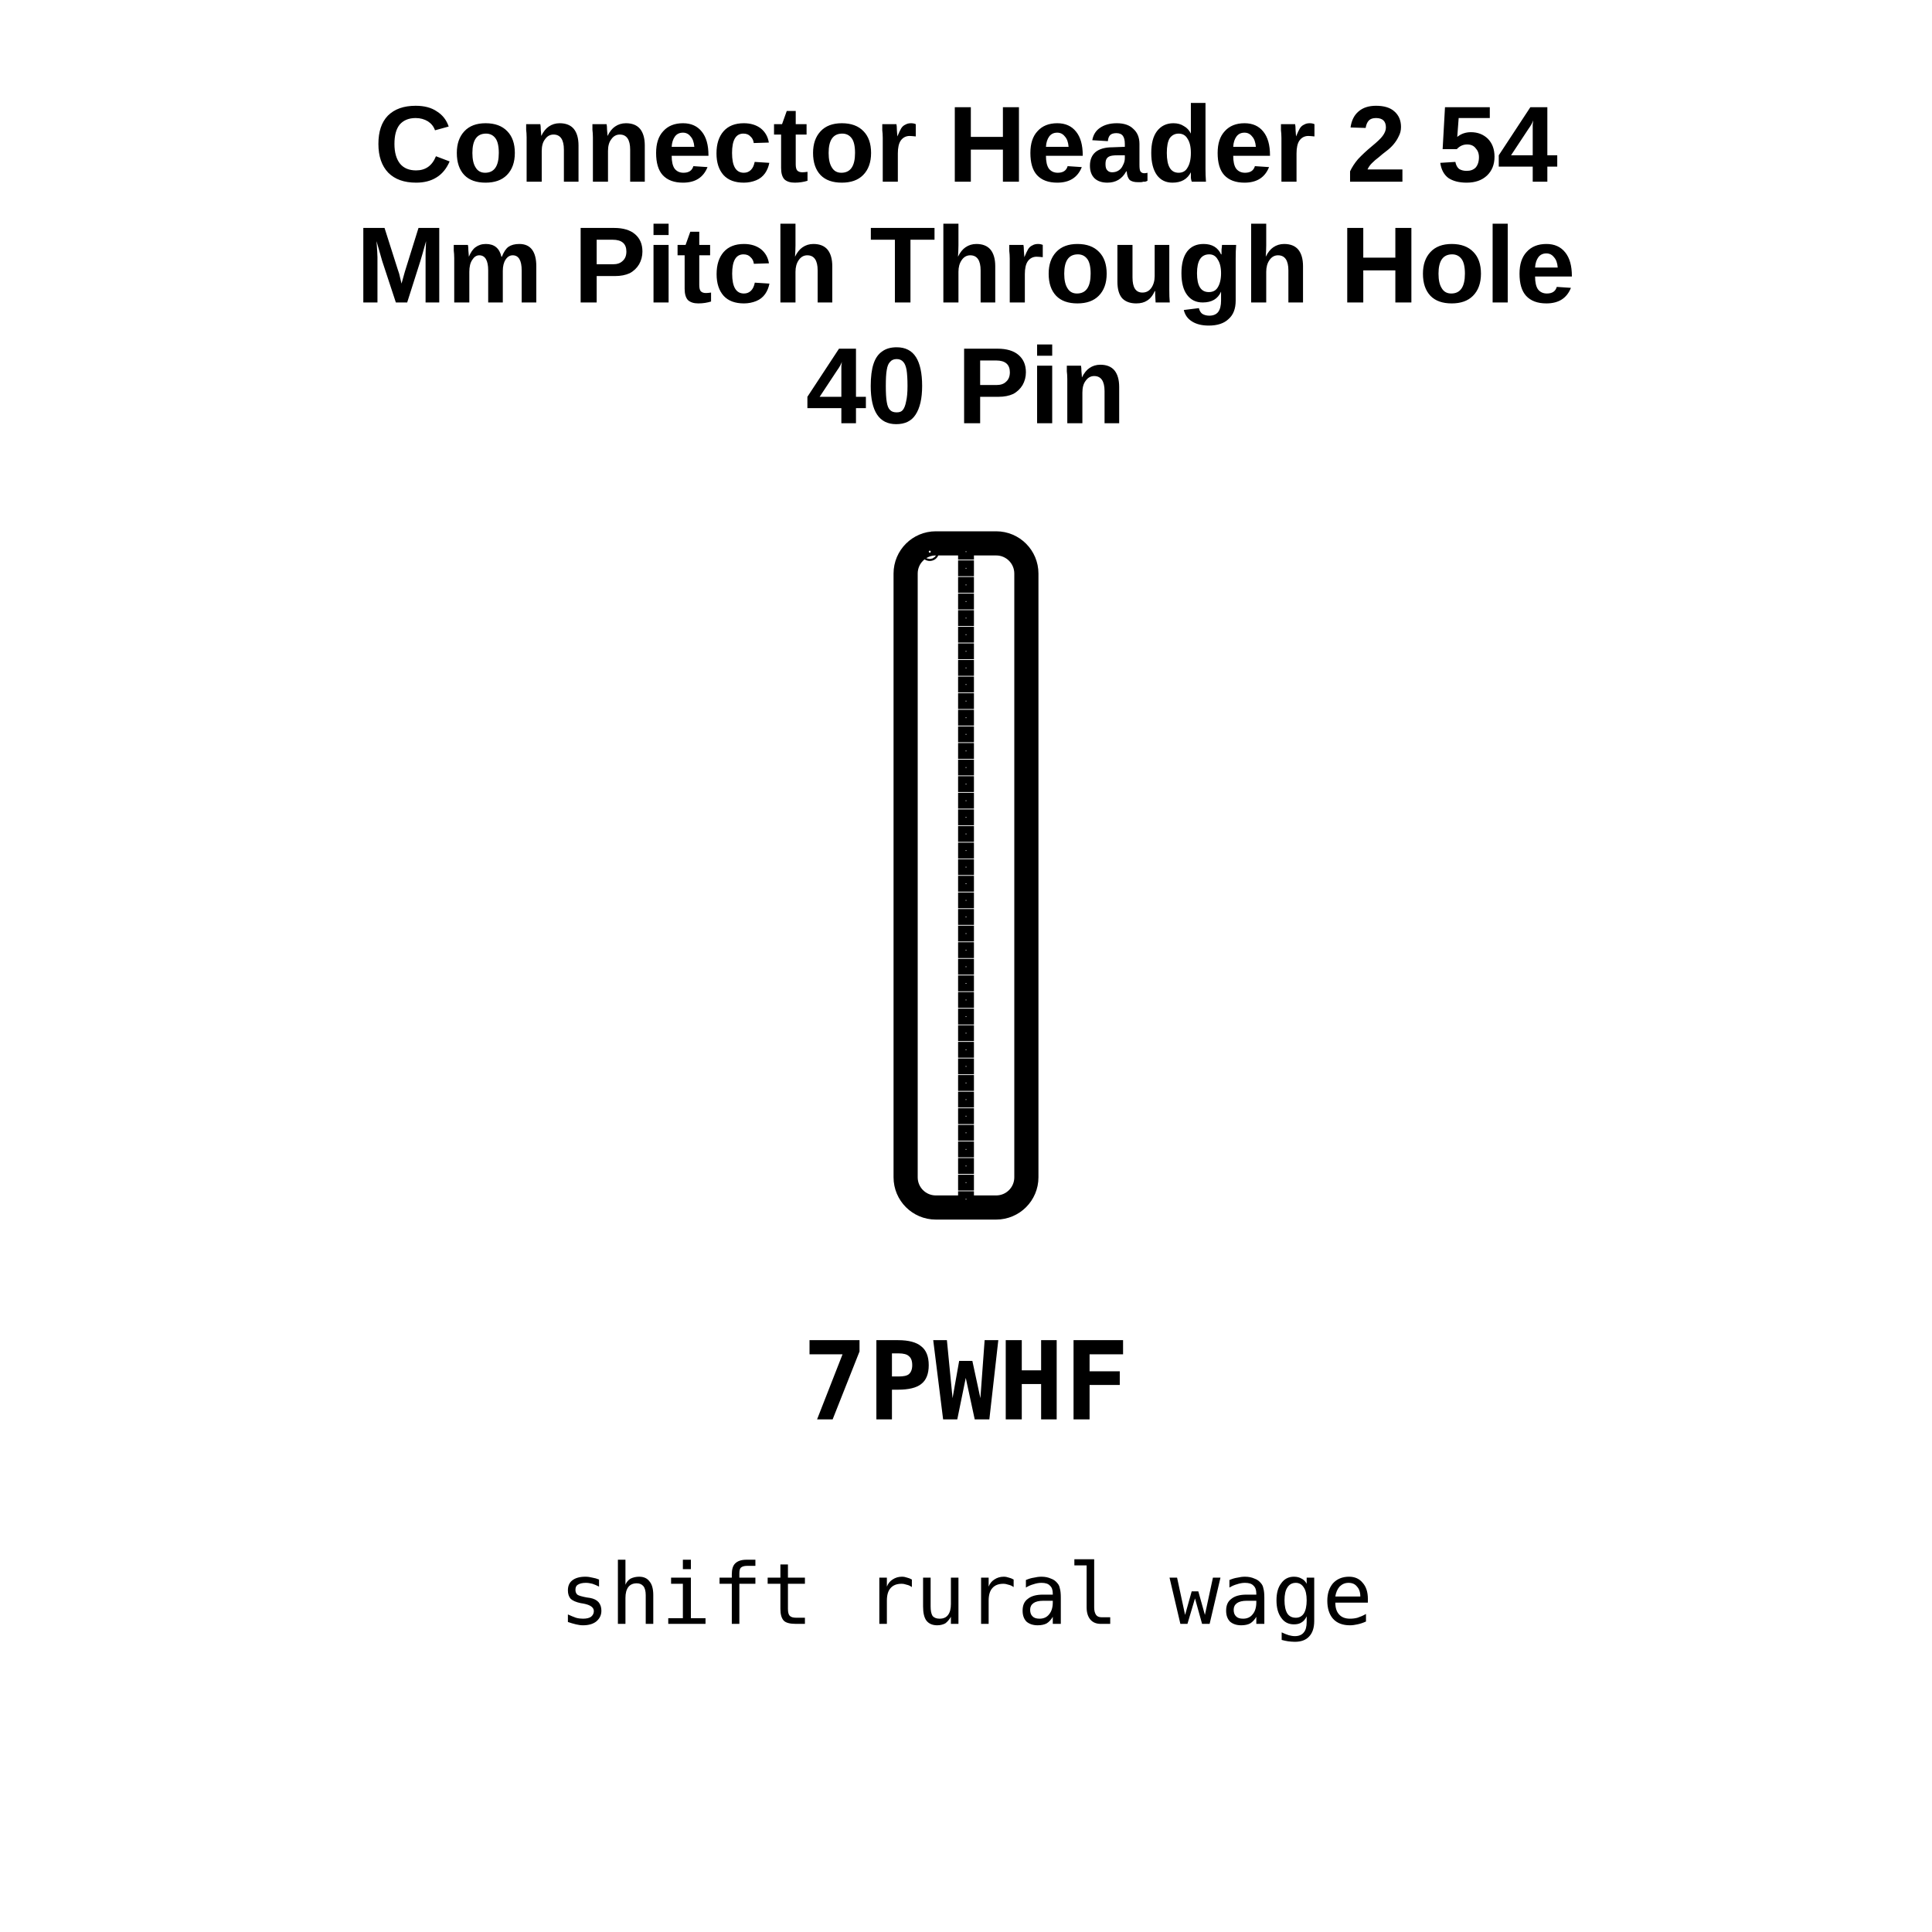
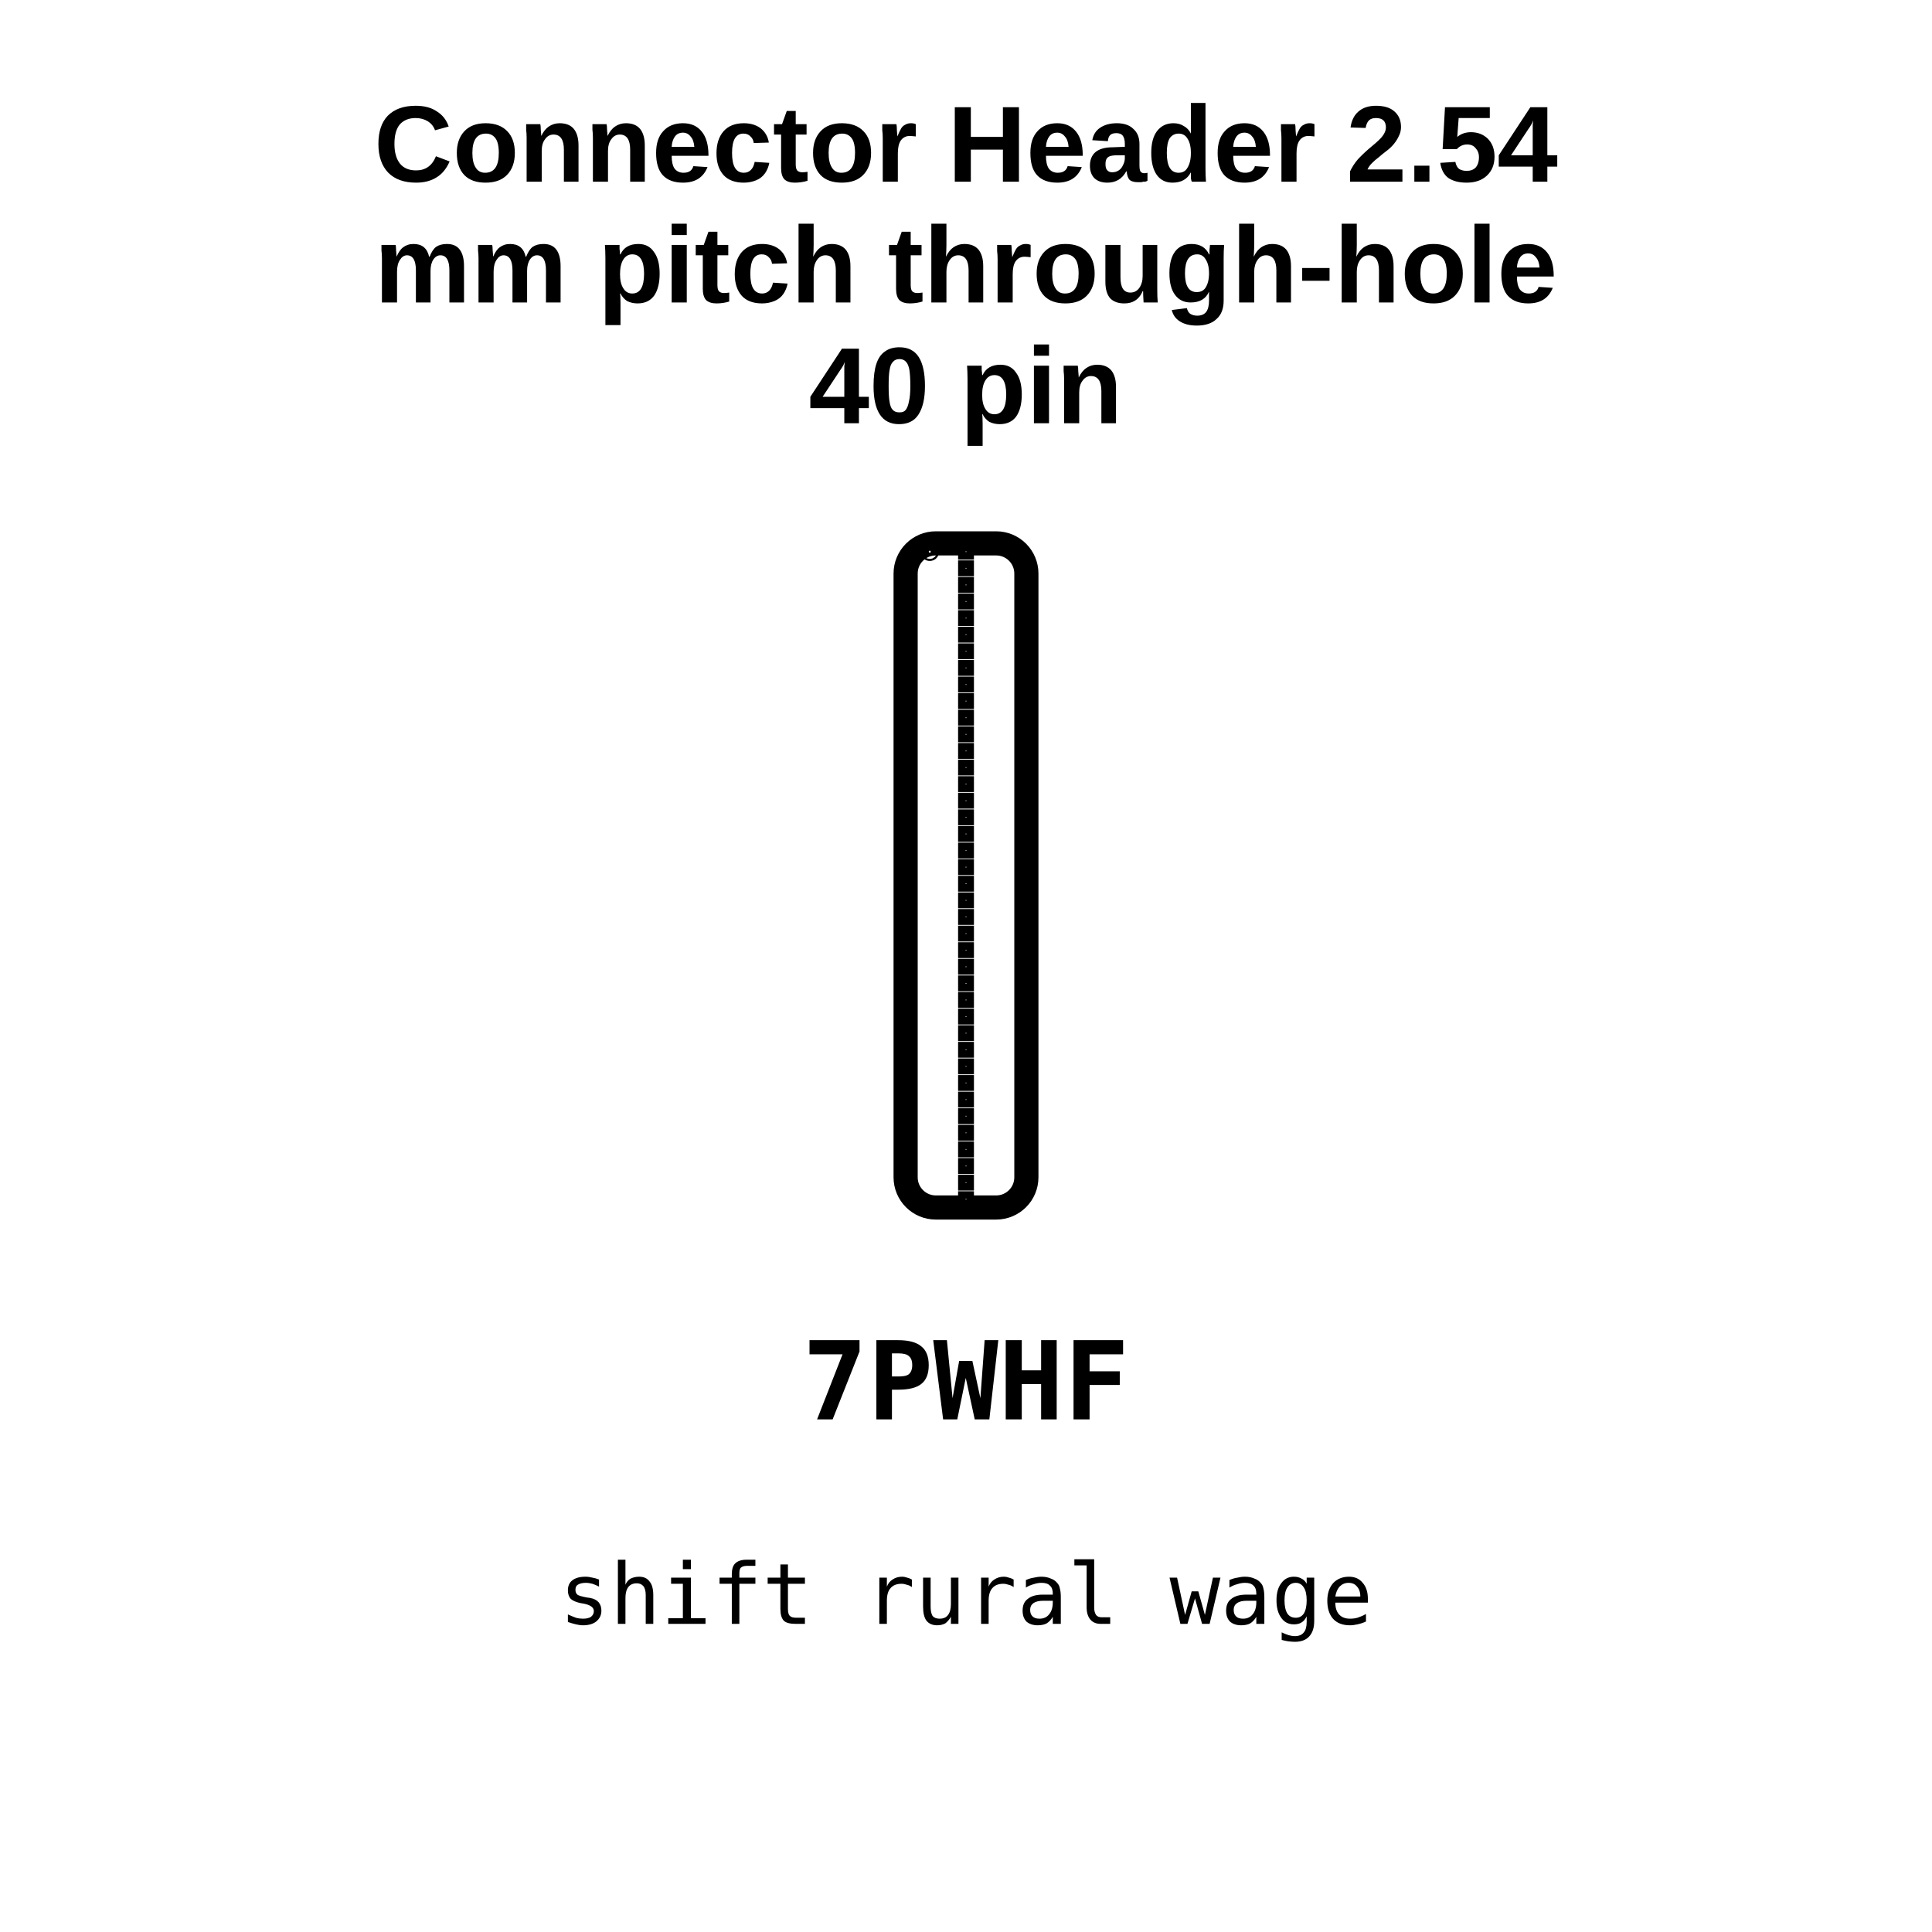
<svg xmlns="http://www.w3.org/2000/svg" width="64mm" height="64mm" viewBox="0 0 64 64">
  <rect x="0" y="0" width="64" height="64" fill="#FFFFFF" stroke="none" />
-   <text x="32" y="5" font-family="Arial, sans-serif" font-size="3.6" font-weight="bold" text-anchor="middle" dominant-baseline="middle" fill="#000000">Connector Header 2 54</text>
-   <text x="32" y="9" font-family="Arial, sans-serif" font-size="3.6" font-weight="bold" text-anchor="middle" dominant-baseline="middle" fill="#000000">Mm Pitch Through Hole</text>
-   <text x="32" y="13" font-family="Arial, sans-serif" font-size="3.6" font-weight="bold" text-anchor="middle" dominant-baseline="middle" fill="#000000">40 Pin</text>
+   <text x="32" y="5" font-family="Arial, sans-serif" font-size="3.6" font-weight="bold" text-anchor="middle" dominant-baseline="middle" fill="#000000">Connector Header 2.54</text>
+   <text x="32" y="9" font-family="Arial, sans-serif" font-size="3.6" font-weight="bold" text-anchor="middle" dominant-baseline="middle" fill="#000000">mm pitch through-hole</text>
+   <text x="32" y="13" font-family="Arial, sans-serif" font-size="3.6" font-weight="bold" text-anchor="middle" dominant-baseline="middle" fill="#000000">40 pin</text>
  <rect x="30" y="18" width="4" height="22" rx="1" ry="1" fill="#FFFFFF" stroke="#000000" stroke-width="0.8" />
  <rect x="31.863" y="18.137" width="0.275" height="0.275" fill="#FFFFFF" stroke="#000000" stroke-width="0.25" />
  <rect x="31.863" y="18.688" width="0.275" height="0.275" fill="#FFFFFF" stroke="#000000" stroke-width="0.25" />
  <rect x="31.863" y="19.238" width="0.275" height="0.275" fill="#FFFFFF" stroke="#000000" stroke-width="0.25" />
  <rect x="31.863" y="19.788" width="0.275" height="0.275" fill="#FFFFFF" stroke="#000000" stroke-width="0.25" />
  <rect x="31.863" y="20.337" width="0.275" height="0.275" fill="#FFFFFF" stroke="#000000" stroke-width="0.25" />
  <rect x="31.863" y="20.887" width="0.275" height="0.275" fill="#FFFFFF" stroke="#000000" stroke-width="0.25" />
  <rect x="31.863" y="21.438" width="0.275" height="0.275" fill="#FFFFFF" stroke="#000000" stroke-width="0.25" />
  <rect x="31.863" y="21.988" width="0.275" height="0.275" fill="#FFFFFF" stroke="#000000" stroke-width="0.25" />
  <rect x="31.863" y="22.538" width="0.275" height="0.275" fill="#FFFFFF" stroke="#000000" stroke-width="0.25" />
  <rect x="31.863" y="23.087" width="0.275" height="0.275" fill="#FFFFFF" stroke="#000000" stroke-width="0.25" />
  <rect x="31.863" y="23.637" width="0.275" height="0.275" fill="#FFFFFF" stroke="#000000" stroke-width="0.25" />
  <rect x="31.863" y="24.188" width="0.275" height="0.275" fill="#FFFFFF" stroke="#000000" stroke-width="0.25" />
  <rect x="31.863" y="24.738" width="0.275" height="0.275" fill="#FFFFFF" stroke="#000000" stroke-width="0.25" />
  <rect x="31.863" y="25.288" width="0.275" height="0.275" fill="#FFFFFF" stroke="#000000" stroke-width="0.25" />
  <rect x="31.863" y="25.837" width="0.275" height="0.275" fill="#FFFFFF" stroke="#000000" stroke-width="0.25" />
  <rect x="31.863" y="26.387" width="0.275" height="0.275" fill="#FFFFFF" stroke="#000000" stroke-width="0.25" />
  <rect x="31.863" y="26.938" width="0.275" height="0.275" fill="#FFFFFF" stroke="#000000" stroke-width="0.25" />
  <rect x="31.863" y="27.488" width="0.275" height="0.275" fill="#FFFFFF" stroke="#000000" stroke-width="0.25" />
  <rect x="31.863" y="28.038" width="0.275" height="0.275" fill="#FFFFFF" stroke="#000000" stroke-width="0.25" />
  <rect x="31.863" y="28.587" width="0.275" height="0.275" fill="#FFFFFF" stroke="#000000" stroke-width="0.25" />
  <rect x="31.863" y="29.137" width="0.275" height="0.275" fill="#FFFFFF" stroke="#000000" stroke-width="0.25" />
  <rect x="31.863" y="29.688" width="0.275" height="0.275" fill="#FFFFFF" stroke="#000000" stroke-width="0.25" />
  <rect x="31.863" y="30.238" width="0.275" height="0.275" fill="#FFFFFF" stroke="#000000" stroke-width="0.25" />
  <rect x="31.863" y="30.788" width="0.275" height="0.275" fill="#FFFFFF" stroke="#000000" stroke-width="0.25" />
  <rect x="31.863" y="31.337" width="0.275" height="0.275" fill="#FFFFFF" stroke="#000000" stroke-width="0.25" />
  <rect x="31.863" y="31.887" width="0.275" height="0.275" fill="#FFFFFF" stroke="#000000" stroke-width="0.25" />
  <rect x="31.863" y="32.438" width="0.275" height="0.275" fill="#FFFFFF" stroke="#000000" stroke-width="0.25" />
  <rect x="31.863" y="32.987" width="0.275" height="0.275" fill="#FFFFFF" stroke="#000000" stroke-width="0.25" />
  <rect x="31.863" y="33.538" width="0.275" height="0.275" fill="#FFFFFF" stroke="#000000" stroke-width="0.25" />
  <rect x="31.863" y="34.087" width="0.275" height="0.275" fill="#FFFFFF" stroke="#000000" stroke-width="0.25" />
  <rect x="31.863" y="34.638" width="0.275" height="0.275" fill="#FFFFFF" stroke="#000000" stroke-width="0.25" />
  <rect x="31.863" y="35.188" width="0.275" height="0.275" fill="#FFFFFF" stroke="#000000" stroke-width="0.25" />
  <rect x="31.863" y="35.737" width="0.275" height="0.275" fill="#FFFFFF" stroke="#000000" stroke-width="0.25" />
  <rect x="31.863" y="36.288" width="0.275" height="0.275" fill="#FFFFFF" stroke="#000000" stroke-width="0.25" />
  <rect x="31.863" y="36.837" width="0.275" height="0.275" fill="#FFFFFF" stroke="#000000" stroke-width="0.25" />
  <rect x="31.863" y="37.388" width="0.275" height="0.275" fill="#FFFFFF" stroke="#000000" stroke-width="0.25" />
  <rect x="31.863" y="37.938" width="0.275" height="0.275" fill="#FFFFFF" stroke="#000000" stroke-width="0.25" />
  <rect x="31.863" y="38.487" width="0.275" height="0.275" fill="#FFFFFF" stroke="#000000" stroke-width="0.25" />
  <rect x="31.863" y="39.038" width="0.275" height="0.275" fill="#FFFFFF" stroke="#000000" stroke-width="0.25" />
  <rect x="31.863" y="39.587" width="0.275" height="0.275" fill="#FFFFFF" stroke="#000000" stroke-width="0.25" />
  <circle cx="30.8" cy="18.275" r="0.033" fill="#FFFFFF" stroke="#000000" stroke-width="0.55" />
  <text x="32" y="46" font-family="Consolas, monospace" font-size="3.6" font-weight="bold" text-anchor="middle" dominant-baseline="middle" fill="#000000">7PWHF</text>
  <text x="32" y="53" font-family="Consolas, monospace" font-size="2.8" text-anchor="middle" dominant-baseline="middle" fill="#000000">shift rural wage</text>
</svg>
